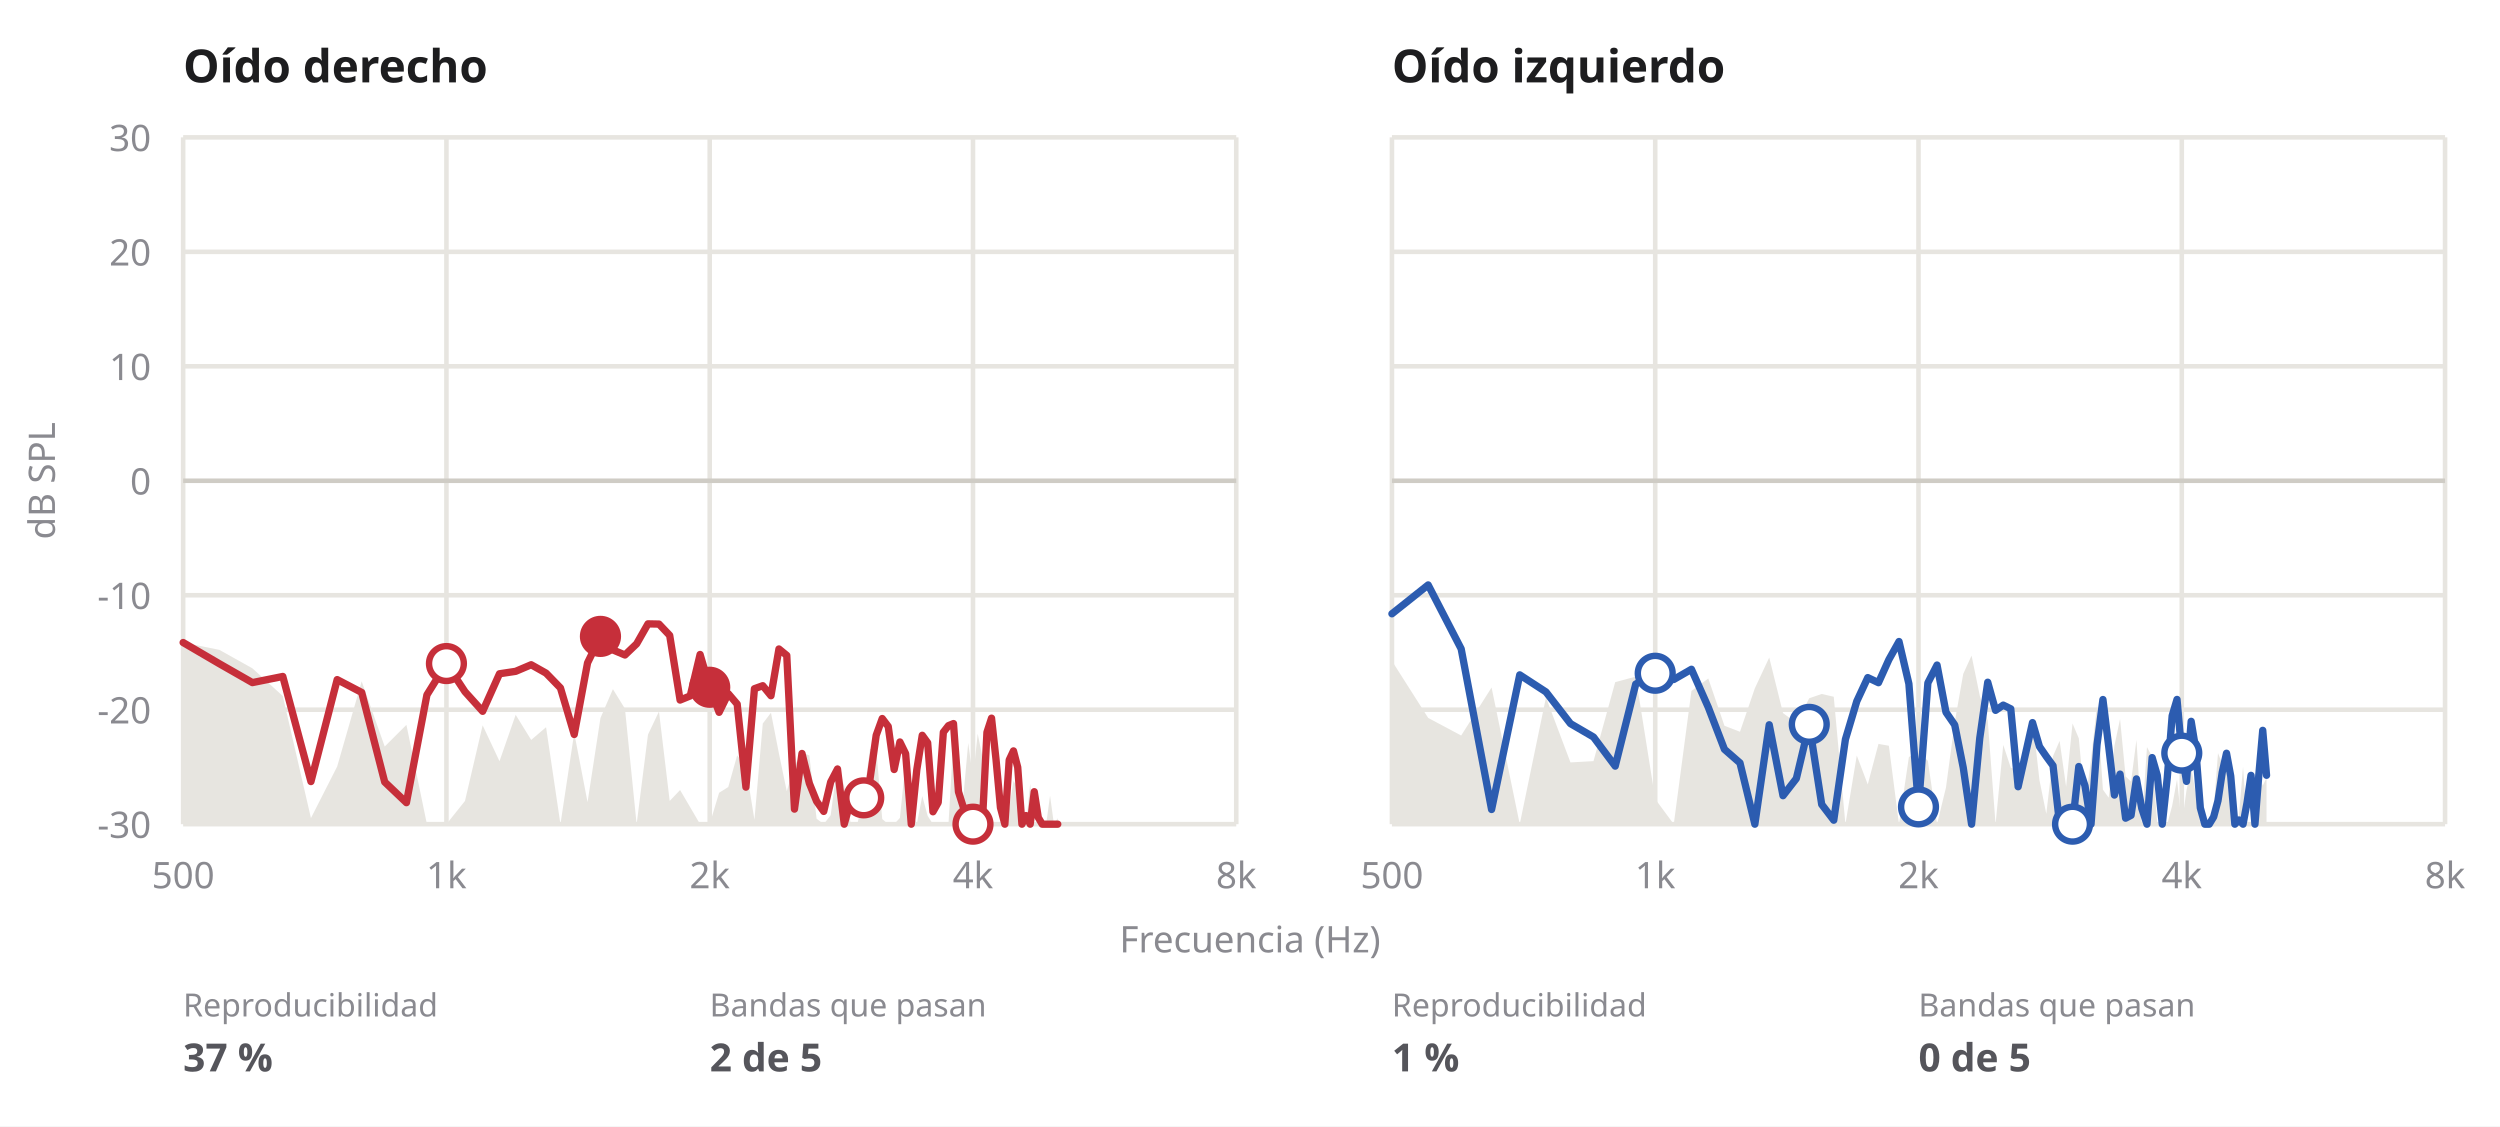
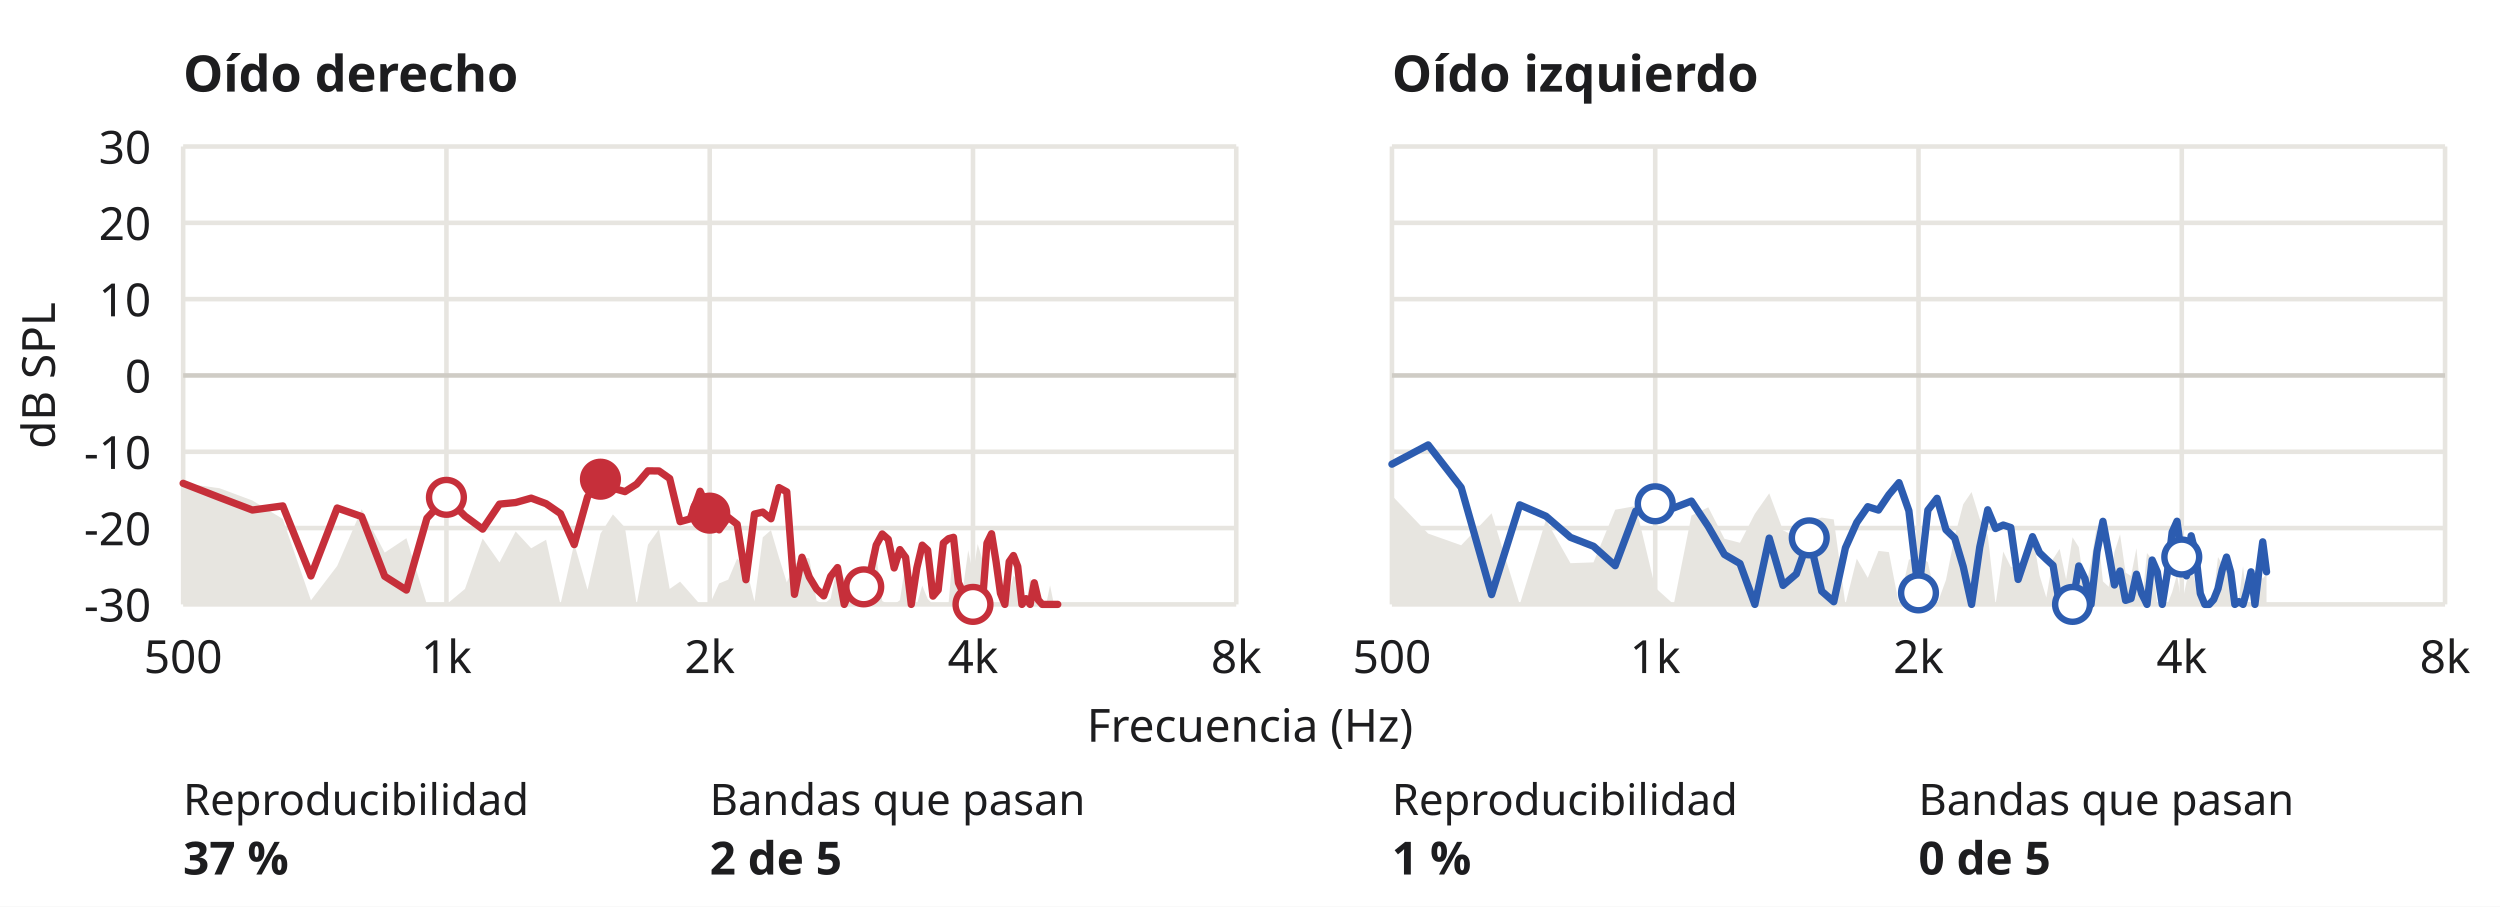
- <svg xmlns="http://www.w3.org/2000/svg" viewBox="0 0 546 246" width="546" height="246" font-family="'Plus Jakarta Sans', sans-serif">
+ <svg xmlns="http://www.w3.org/2000/svg" viewBox="0 0 546 198" width="546" height="198" font-family="'Plus Jakarta Sans', sans-serif">
  <rect width="100%" height="100%" fill="#ffffff" />
-   <line x1="40" y1="30" x2="40" y2="180" stroke="#e7e5e0" stroke-width="1" />
-   <text x="40" y="194" font-size="8" fill="#8a8a90" text-anchor="middle" font-weight="400">500</text>
-   <line x1="97.5" y1="30" x2="97.5" y2="180" stroke="#e7e5e0" stroke-width="1" />
-   <text x="97.5" y="194" font-size="8" fill="#8a8a90" text-anchor="middle" font-weight="400">1k</text>
-   <line x1="155" y1="30" x2="155" y2="180" stroke="#e7e5e0" stroke-width="1" />
-   <text x="155" y="194" font-size="8" fill="#8a8a90" text-anchor="middle" font-weight="400">2k</text>
-   <line x1="212.5" y1="30" x2="212.5" y2="180" stroke="#e7e5e0" stroke-width="1" />
-   <text x="212.5" y="194" font-size="8" fill="#8a8a90" text-anchor="middle" font-weight="400">4k</text>
-   <line x1="270" y1="30" x2="270" y2="180" stroke="#e7e5e0" stroke-width="1" />
-   <text x="270" y="194" font-size="8" fill="#8a8a90" text-anchor="middle" font-weight="400">8k</text>
-   <line x1="40" y1="180" x2="270" y2="180" stroke="#e7e5e0" stroke-width="1" />
-   <text x="33" y="183" font-size="8" fill="#8a8a90" text-anchor="end" font-weight="400">-30</text>
-   <line x1="40" y1="155" x2="270" y2="155" stroke="#e7e5e0" stroke-width="1" />
-   <text x="33" y="158" font-size="8" fill="#8a8a90" text-anchor="end" font-weight="400">-20</text>
-   <line x1="40" y1="130" x2="270" y2="130" stroke="#e7e5e0" stroke-width="1" />
-   <text x="33" y="133" font-size="8" fill="#8a8a90" text-anchor="end" font-weight="400">-10</text>
-   <line x1="40" y1="105" x2="270" y2="105" stroke="#cfccc5" stroke-width="1" />
-   <text x="33" y="108" font-size="8" fill="#8a8a90" text-anchor="end" font-weight="400">0</text>
-   <line x1="40" y1="80" x2="270" y2="80" stroke="#e7e5e0" stroke-width="1" />
-   <text x="33" y="83" font-size="8" fill="#8a8a90" text-anchor="end" font-weight="400">10</text>
-   <line x1="40" y1="55" x2="270" y2="55" stroke="#e7e5e0" stroke-width="1" />
-   <text x="33" y="58" font-size="8" fill="#8a8a90" text-anchor="end" font-weight="400">20</text>
-   <line x1="40" y1="30" x2="270" y2="30" stroke="#e7e5e0" stroke-width="1" />
-   <text x="33" y="33" font-size="8" fill="#8a8a90" text-anchor="end" font-weight="400">30</text>
-   <text x="40" y="18" font-size="10" fill="#1d1d1f" text-anchor="start" font-weight="600">Oído derecho</text>
-   <path d="M40.00,140.34 L47.91,141.93 L55.12,145.96 L61.76,152.01 L67.91,178.67 L73.64,167.40 L78.99,148.80 L84.02,163.04 L88.76,158.31 L93.24,180.00 L97.50,180.00 L101.55,174.93 L105.41,158.41 L109.09,166.25 L112.62,156.11 L116.01,161.60 L119.26,158.82 L122.40,180.00 L125.41,160.07 L128.32,175.20 L131.14,156.82 L133.86,150.51 L136.49,154.78 L139.04,180.00 L141.52,160.44 L143.92,155.39 L146.26,174.93 L148.53,172.54 L150.74,176.31 L152.90,180.00 L155.00,180.00 L157.05,173.14 L159.05,171.89 L161.00,164.96 L162.91,167.56 L164.77,179.04 L166.59,158.02 L168.38,155.66 L170.12,164.57 L171.83,172.80 L173.51,167.22 L175.15,164.30 L176.76,165.00 L178.34,178.80 L179.90,180.00 L181.42,178.04 L182.91,166.86 L184.38,171.69 L185.82,180.00 L187.24,180.00 L188.64,173.76 L190.01,163.57 L191.36,163.49 L192.68,178.88 L193.99,180.00 L195.28,180.00 L196.54,178.63 L197.79,166.45 L199.02,176.72 L200.23,180.00 L201.42,173.84 L202.60,178.18 L203.76,180.00 L204.90,180.00 L206.03,180.00 L207.15,179.92 L208.24,161.03 L209.33,168.55 L210.40,173.92 L211.46,162.26 L212.50,169.87 L213.53,160.25 L214.55,165.27 L215.55,180.00 L216.55,180.00 L217.53,180.00 L218.50,180.00 L219.46,179.80 L220.41,176.46 L221.34,170.55 L222.27,172.13 L223.19,180.00 L224.09,180.00 L224.99,171.18 L225.88,180.00 L226.76,180.00 L227.62,180.00 L228.48,180.00 L229.33,173.77 L230.18,180.00 L231.01,178.69 L231.01,180.00 L230.18,180.00 L229.33,180.00 L228.48,180.00 L227.62,180.00 L226.76,180.00 L225.88,180.00 L224.99,180.00 L224.09,180.00 L223.19,180.00 L222.27,180.00 L221.34,180.00 L220.41,180.00 L219.46,180.00 L218.50,180.00 L217.53,180.00 L216.55,180.00 L215.55,180.00 L214.55,180.00 L213.53,180.00 L212.50,180.00 L211.46,180.00 L210.40,180.00 L209.33,180.00 L208.24,180.00 L207.15,180.00 L206.03,180.00 L204.90,180.00 L203.76,180.00 L202.60,180.00 L201.42,180.00 L200.23,180.00 L199.02,180.00 L197.79,180.00 L196.54,180.00 L195.28,180.00 L193.99,180.00 L192.68,180.00 L191.36,180.00 L190.01,180.00 L188.64,180.00 L187.24,180.00 L185.82,180.00 L184.38,180.00 L182.91,180.00 L181.42,180.00 L179.90,180.00 L178.34,180.00 L176.76,180.00 L175.15,180.00 L173.51,180.00 L171.83,180.00 L170.12,180.00 L168.38,180.00 L166.59,180.00 L164.77,180.00 L162.91,180.00 L161.00,180.00 L159.05,180.00 L157.05,180.00 L155.00,180.00 L152.90,180.00 L150.74,180.00 L148.53,180.00 L146.26,180.00 L143.92,180.00 L141.52,180.00 L139.04,180.00 L136.49,180.00 L133.86,180.00 L131.14,180.00 L128.32,180.00 L125.41,180.00 L122.40,180.00 L119.26,180.00 L116.01,180.00 L112.62,180.00 L109.09,180.00 L105.41,180.00 L101.55,180.00 L97.50,180.00 L93.24,180.00 L88.76,180.00 L84.02,180.00 L78.99,180.00 L73.64,180.00 L67.91,180.00 L61.76,180.00 L55.12,180.00 L47.91,180.00 L40.00,180.00 Z" fill="#e7e5e0" stroke="none" />
-   <path d="M40,140.33 L47.91,144.96 L55.12,149.08 L61.76,147.74 L67.91,170.69 L73.64,148.43 L78.99,151.23 L84.02,170.79 L88.76,175.3 L93.24,151.76 L97.5,144.92 L101.55,151.07 L105.41,155.35 L109.09,147.15 L112.62,146.62 L116.01,145.18 L119.26,147.01 L122.4,150.24 L125.41,160.41 L128.32,144.77 L131.14,138.99 L133.86,141.94 L136.49,143.05 L139.04,140.61 L141.52,136.25 L143.92,136.3 L146.26,138.77 L148.53,152.89 L150.74,151.99 L152.9,142.94 L155,150.1 L157.05,155.57 L159.05,151.49 L161,153.77 L162.91,171.91 L164.77,150.41 L166.59,149.76 L168.38,151.95 L170.12,141.74 L171.83,143.14 L173.51,176.71 L175.15,164.56 L176.76,171.08 L178.34,174.99 L179.9,177.21 L181.42,170.79 L182.91,167.95 L184.38,180 L185.82,174.78 L187.24,171.85 L188.64,174.25 L190.01,170.15 L191.36,160.58 L192.68,156.93 L193.99,158.66 L195.28,168.06 L196.54,162.05 L197.79,164.6 L199.02,180 L200.23,168.1 L201.42,160.59 L202.6,162.22 L203.76,177.29 L204.9,175.26 L206.03,159.91 L207.15,158.48 L208.24,158.03 L209.33,172.94 L210.4,176.32 L211.46,180 L212.5,180 L213.53,180 L214.55,179.6 L215.55,159.93 L216.55,156.85 L217.53,165.87 L218.5,176.39 L219.46,180 L220.41,165.98 L221.34,164 L222.27,167.58 L223.19,180 L224.09,178.12 L224.99,180 L225.88,172.91 L226.76,178.55 L227.62,180 L228.48,180 L229.33,180 L230.18,180 L231.01,180" fill="none" stroke="#c62f3a" stroke-width="1.6" stroke-opacity="1.0" stroke-linejoin="round" stroke-linecap="round" />
-   <circle cx="97.5" cy="144.92" r="3.8" fill="#ffffff" stroke="#c62f3a" stroke-width="1.4" />
-   <circle cx="131.14" cy="138.99" r="3.8" fill="#c62f3a" stroke="#c62f3a" stroke-width="1.4" />
-   <circle cx="155" cy="150.1" r="3.8" fill="#c62f3a" stroke="#c62f3a" stroke-width="1.4" />
-   <circle cx="188.64" cy="174.25" r="3.8" fill="#ffffff" stroke="#c62f3a" stroke-width="1.4" />
-   <circle cx="212.5" cy="180" r="3.8" fill="#ffffff" stroke="#c62f3a" stroke-width="1.4" />
-   <text x="40" y="222" font-size="7" fill="#8a8a90" text-anchor="start" font-weight="400">Reproducibilidad</text>
-   <text x="40" y="234" font-size="8.5" fill="#55555b" text-anchor="start" font-weight="600">37 %</text>
-   <text x="155" y="222" font-size="7" fill="#8a8a90" text-anchor="start" font-weight="400">Bandas que pasan</text>
-   <text x="155" y="234" font-size="8.5" fill="#55555b" text-anchor="start" font-weight="600">2 de 5</text>
-   <line x1="304" y1="30" x2="304" y2="180" stroke="#e7e5e0" stroke-width="1" />
-   <text x="304" y="194" font-size="8" fill="#8a8a90" text-anchor="middle" font-weight="400">500</text>
-   <line x1="361.5" y1="30" x2="361.5" y2="180" stroke="#e7e5e0" stroke-width="1" />
-   <text x="361.5" y="194" font-size="8" fill="#8a8a90" text-anchor="middle" font-weight="400">1k</text>
-   <line x1="419" y1="30" x2="419" y2="180" stroke="#e7e5e0" stroke-width="1" />
-   <text x="419" y="194" font-size="8" fill="#8a8a90" text-anchor="middle" font-weight="400">2k</text>
-   <line x1="476.5" y1="30" x2="476.5" y2="180" stroke="#e7e5e0" stroke-width="1" />
-   <text x="476.5" y="194" font-size="8" fill="#8a8a90" text-anchor="middle" font-weight="400">4k</text>
-   <line x1="534" y1="30" x2="534" y2="180" stroke="#e7e5e0" stroke-width="1" />
-   <text x="534" y="194" font-size="8" fill="#8a8a90" text-anchor="middle" font-weight="400">8k</text>
-   <line x1="304" y1="180" x2="534" y2="180" stroke="#e7e5e0" stroke-width="1" />
-   <line x1="304" y1="155" x2="534" y2="155" stroke="#e7e5e0" stroke-width="1" />
-   <line x1="304" y1="130" x2="534" y2="130" stroke="#e7e5e0" stroke-width="1" />
-   <line x1="304" y1="105" x2="534" y2="105" stroke="#cfccc5" stroke-width="1" />
-   <line x1="304" y1="80" x2="534" y2="80" stroke="#e7e5e0" stroke-width="1" />
-   <line x1="304" y1="55" x2="534" y2="55" stroke="#e7e5e0" stroke-width="1" />
-   <line x1="304" y1="30" x2="534" y2="30" stroke="#e7e5e0" stroke-width="1" />
-   <text x="304" y="18" font-size="10" fill="#1d1d1f" text-anchor="start" font-weight="600">Oído izquierdo</text>
-   <path d="M304.00,144.35 L311.91,156.79 L319.12,160.64 L325.76,150.15 L331.91,180.00 L337.64,152.32 L342.99,166.51 L348.02,166.23 L352.76,148.98 L357.24,147.77 L361.50,174.51 L365.55,180.00 L369.41,150.90 L373.09,148.18 L376.62,158.51 L380.01,159.82 L383.26,150.32 L386.40,143.61 L389.41,155.74 L392.32,157.88 L395.14,152.50 L397.86,151.56 L400.49,152.17 L403.04,180.00 L405.52,165.01 L407.92,171.32 L410.26,162.47 L412.53,162.87 L414.74,180.00 L416.90,165.36 L419.00,163.87 L421.05,166.19 L423.05,180.00 L425.00,172.00 L426.91,157.74 L428.77,147.18 L430.59,143.18 L432.38,151.93 L434.12,157.36 L435.83,180.00 L437.51,162.69 L439.15,167.66 L440.76,168.34 L442.34,167.44 L443.90,156.89 L445.42,170.41 L446.91,177.75 L448.38,165.15 L449.82,161.81 L451.24,171.82 L452.64,158.01 L454.01,161.25 L455.36,175.83 L456.68,165.90 L457.99,153.98 L459.28,172.46 L460.54,174.22 L461.79,162.87 L463.02,157.04 L464.23,169.56 L465.42,170.70 L466.60,161.60 L467.76,180.00 L468.90,163.17 L470.03,165.25 L471.15,180.00 L472.24,180.00 L473.33,180.00 L474.40,175.98 L475.46,170.25 L476.50,180.00 L477.53,172.62 L478.55,167.56 L479.55,173.39 L480.55,180.00 L481.53,180.00 L482.50,180.00 L483.46,176.79 L484.41,164.49 L485.34,166.82 L486.27,165.88 L487.19,168.16 L488.09,180.00 L488.99,178.00 L489.88,167.44 L490.76,180.00 L491.62,179.46 L492.48,176.70 L493.33,169.07 L494.18,171.59 L495.01,169.89 L495.01,180.00 L494.18,180.00 L493.33,180.00 L492.48,180.00 L491.62,180.00 L490.76,180.00 L489.88,180.00 L488.99,180.00 L488.09,180.00 L487.19,180.00 L486.27,180.00 L485.34,180.00 L484.41,180.00 L483.46,180.00 L482.50,180.00 L481.53,180.00 L480.55,180.00 L479.55,180.00 L478.55,180.00 L477.53,180.00 L476.50,180.00 L475.46,180.00 L474.40,180.00 L473.33,180.00 L472.24,180.00 L471.15,180.00 L470.03,180.00 L468.90,180.00 L467.76,180.00 L466.60,180.00 L465.42,180.00 L464.23,180.00 L463.02,180.00 L461.79,180.00 L460.54,180.00 L459.28,180.00 L457.99,180.00 L456.68,180.00 L455.36,180.00 L454.01,180.00 L452.64,180.00 L451.24,180.00 L449.82,180.00 L448.38,180.00 L446.91,180.00 L445.42,180.00 L443.90,180.00 L442.34,180.00 L440.76,180.00 L439.15,180.00 L437.51,180.00 L435.83,180.00 L434.12,180.00 L432.38,180.00 L430.59,180.00 L428.77,180.00 L426.91,180.00 L425.00,180.00 L423.05,180.00 L421.05,180.00 L419.00,180.00 L416.90,180.00 L414.74,180.00 L412.53,180.00 L410.26,180.00 L407.92,180.00 L405.52,180.00 L403.04,180.00 L400.49,180.00 L397.86,180.00 L395.14,180.00 L392.32,180.00 L389.41,180.00 L386.40,180.00 L383.26,180.00 L380.01,180.00 L376.62,180.00 L373.09,180.00 L369.41,180.00 L365.55,180.00 L361.50,180.00 L357.24,180.00 L352.76,180.00 L348.02,180.00 L342.99,180.00 L337.64,180.00 L331.91,180.00 L325.76,180.00 L319.12,180.00 L311.91,180.00 L304.00,180.00 Z" fill="#e7e5e0" stroke="none" />
-   <path d="M304,134.05 L311.91,127.75 L319.12,141.71 L325.76,176.79 L331.91,147.39 L337.64,151.12 L342.99,158.04 L348.02,160.97 L352.76,167.32 L357.24,149.41 L361.5,147.04 L365.55,148.4 L369.41,146.17 L373.09,154.48 L376.62,163.65 L380.01,166.62 L383.26,180 L386.4,158.29 L389.41,173.78 L392.32,170.03 L395.14,158.2 L397.86,175.69 L400.49,179.13 L403.04,161.47 L405.52,153.16 L407.92,147.99 L410.26,149.1 L412.53,144.06 L414.74,140.11 L416.9,149.34 L419,176.23 L421.05,149.14 L423.05,145.25 L425,155.55 L426.91,158.32 L428.77,167.65 L430.59,180 L432.38,161.21 L434.12,149 L435.83,155.14 L437.51,154 L439.15,154.81 L440.76,171.82 L442.34,164.77 L443.9,157.82 L445.42,163.05 L446.91,165.21 L448.38,167.22 L449.82,180 L451.24,180 L452.64,180 L454.01,167.41 L455.36,171.62 L456.68,180 L457.99,162.64 L459.28,152.78 L460.54,163.05 L461.79,173.64 L463.02,169.07 L464.23,178.69 L465.42,178.07 L466.6,170.12 L467.76,176.54 L468.9,180 L470.03,165.46 L471.15,169.35 L472.24,180 L473.33,169.87 L474.4,156.33 L475.46,152.76 L476.5,164.48 L477.53,170.65 L478.55,157.54 L479.55,163.64 L480.55,176.44 L481.53,180 L482.5,180 L483.46,178.41 L484.41,174.86 L485.34,168.65 L486.27,164.51 L487.19,169.49 L488.09,180 L488.99,179.09 L489.88,180 L490.76,175.28 L491.62,169.34 L492.48,180 L493.33,169.19 L494.18,159.51 L495.01,169.32" fill="none" stroke="#2c5cb0" stroke-width="1.6" stroke-opacity="1.0" stroke-linejoin="round" stroke-linecap="round" />
-   <circle cx="361.5" cy="147.04" r="3.8" fill="#ffffff" stroke="#2c5cb0" stroke-width="1.4" />
-   <circle cx="395.14" cy="158.2" r="3.8" fill="#ffffff" stroke="#2c5cb0" stroke-width="1.4" />
-   <circle cx="419" cy="176.23" r="3.8" fill="#ffffff" stroke="#2c5cb0" stroke-width="1.4" />
-   <circle cx="452.64" cy="180" r="3.8" fill="#ffffff" stroke="#2c5cb0" stroke-width="1.4" />
-   <circle cx="476.5" cy="164.48" r="3.8" fill="#ffffff" stroke="#2c5cb0" stroke-width="1.4" />
-   <text x="304" y="222" font-size="7" fill="#8a8a90" text-anchor="start" font-weight="400">Reproducibilidad</text>
-   <text x="304" y="234" font-size="8.5" fill="#55555b" text-anchor="start" font-weight="600">1 %</text>
-   <text x="419" y="222" font-size="7" fill="#8a8a90" text-anchor="start" font-weight="400">Bandas que pasan</text>
-   <text x="419" y="234" font-size="8.5" fill="#55555b" text-anchor="start" font-weight="600">0 de 5</text>
-   <text x="273" y="208" font-size="8" fill="#8a8a90" text-anchor="middle" font-weight="400">Frecuencia (Hz)</text>
-   <text x="12" y="105" font-size="8" fill="#8a8a90" text-anchor="middle" font-weight="400" transform="rotate(-90 12 105.0)">dB SPL</text>
+   <line x1="40" y1="32" x2="40" y2="132" stroke="#e7e5e0" stroke-width="1" />
+   <text x="40" y="147" font-size="10" fill="#1d1d1f" text-anchor="middle" font-weight="400">500</text>
+   <line x1="97.5" y1="32" x2="97.5" y2="132" stroke="#e7e5e0" stroke-width="1" />
+   <text x="97.5" y="147" font-size="10" fill="#1d1d1f" text-anchor="middle" font-weight="400">1k</text>
+   <line x1="155" y1="32" x2="155" y2="132" stroke="#e7e5e0" stroke-width="1" />
+   <text x="155" y="147" font-size="10" fill="#1d1d1f" text-anchor="middle" font-weight="400">2k</text>
+   <line x1="212.5" y1="32" x2="212.5" y2="132" stroke="#e7e5e0" stroke-width="1" />
+   <text x="212.5" y="147" font-size="10" fill="#1d1d1f" text-anchor="middle" font-weight="400">4k</text>
+   <line x1="270" y1="32" x2="270" y2="132" stroke="#e7e5e0" stroke-width="1" />
+   <text x="270" y="147" font-size="10" fill="#1d1d1f" text-anchor="middle" font-weight="400">8k</text>
+   <line x1="40" y1="132" x2="270" y2="132" stroke="#e7e5e0" stroke-width="1" />
+   <text x="33" y="135.75" font-size="10" fill="#1d1d1f" text-anchor="end" font-weight="400">-30</text>
+   <line x1="40" y1="115.33" x2="270" y2="115.33" stroke="#e7e5e0" stroke-width="1" />
+   <text x="33" y="119.08" font-size="10" fill="#1d1d1f" text-anchor="end" font-weight="400">-20</text>
+   <line x1="40" y1="98.67" x2="270" y2="98.67" stroke="#e7e5e0" stroke-width="1" />
+   <text x="33" y="102.42" font-size="10" fill="#1d1d1f" text-anchor="end" font-weight="400">-10</text>
+   <line x1="40" y1="82" x2="270" y2="82" stroke="#cfccc5" stroke-width="1" />
+   <text x="33" y="85.75" font-size="10" fill="#1d1d1f" text-anchor="end" font-weight="400">0</text>
+   <line x1="40" y1="65.33" x2="270" y2="65.33" stroke="#e7e5e0" stroke-width="1" />
+   <text x="33" y="69.08" font-size="10" fill="#1d1d1f" text-anchor="end" font-weight="400">10</text>
+   <line x1="40" y1="48.67" x2="270" y2="48.67" stroke="#e7e5e0" stroke-width="1" />
+   <text x="33" y="52.42" font-size="10" fill="#1d1d1f" text-anchor="end" font-weight="400">20</text>
+   <line x1="40" y1="32" x2="270" y2="32" stroke="#e7e5e0" stroke-width="1" />
+   <text x="33" y="35.75" font-size="10" fill="#1d1d1f" text-anchor="end" font-weight="400">30</text>
+   <text x="40" y="20" font-size="11" fill="#1d1d1f" text-anchor="start" font-weight="600">Oído derecho</text>
+   <path d="M40.00,105.56 L47.91,106.62 L55.12,109.31 L61.76,113.34 L67.91,131.11 L73.64,123.60 L78.99,111.20 L84.02,120.69 L88.76,117.54 L93.24,132.00 L97.50,132.00 L101.55,128.62 L105.41,117.61 L109.09,122.84 L112.62,116.07 L116.01,119.74 L119.26,117.88 L122.40,132.00 L125.41,118.71 L128.32,128.80 L131.14,116.55 L133.86,112.34 L136.49,115.19 L139.04,132.00 L141.52,118.96 L143.92,115.59 L146.26,128.62 L148.53,127.03 L150.74,129.54 L152.90,132.00 L155.00,132.00 L157.05,127.43 L159.05,126.59 L161.00,121.97 L162.91,123.71 L164.77,131.36 L166.59,117.35 L168.38,115.78 L170.12,121.72 L171.83,127.20 L173.51,123.48 L175.15,121.53 L176.76,122.00 L178.34,131.20 L179.90,132.00 L181.42,130.69 L182.91,123.24 L184.38,126.46 L185.82,132.00 L187.24,132.00 L188.64,127.84 L190.01,121.05 L191.36,120.99 L192.68,131.25 L193.99,132.00 L195.28,132.00 L196.54,131.08 L197.79,122.97 L199.02,129.81 L200.23,132.00 L201.42,127.89 L202.60,130.79 L203.76,132.00 L204.90,132.00 L206.03,132.00 L207.15,131.95 L208.24,119.35 L209.33,124.37 L210.40,127.95 L211.46,120.17 L212.50,125.25 L213.53,118.83 L214.55,122.18 L215.55,132.00 L216.55,132.00 L217.53,132.00 L218.50,132.00 L219.46,131.87 L220.41,129.64 L221.34,125.70 L222.27,126.75 L223.19,132.00 L224.09,132.00 L224.99,126.12 L225.88,132.00 L226.76,132.00 L227.62,132.00 L228.48,132.00 L229.33,127.85 L230.18,132.00 L231.01,131.13 L231.01,132.00 L230.18,132.00 L229.33,132.00 L228.48,132.00 L227.62,132.00 L226.76,132.00 L225.88,132.00 L224.99,132.00 L224.09,132.00 L223.19,132.00 L222.27,132.00 L221.34,132.00 L220.41,132.00 L219.46,132.00 L218.50,132.00 L217.53,132.00 L216.55,132.00 L215.55,132.00 L214.55,132.00 L213.53,132.00 L212.50,132.00 L211.46,132.00 L210.40,132.00 L209.33,132.00 L208.24,132.00 L207.15,132.00 L206.03,132.00 L204.90,132.00 L203.76,132.00 L202.60,132.00 L201.42,132.00 L200.23,132.00 L199.02,132.00 L197.79,132.00 L196.54,132.00 L195.28,132.00 L193.99,132.00 L192.68,132.00 L191.36,132.00 L190.01,132.00 L188.64,132.00 L187.24,132.00 L185.82,132.00 L184.38,132.00 L182.91,132.00 L181.42,132.00 L179.90,132.00 L178.34,132.00 L176.76,132.00 L175.15,132.00 L173.51,132.00 L171.83,132.00 L170.12,132.00 L168.38,132.00 L166.59,132.00 L164.77,132.00 L162.91,132.00 L161.00,132.00 L159.05,132.00 L157.05,132.00 L155.00,132.00 L152.90,132.00 L150.74,132.00 L148.53,132.00 L146.26,132.00 L143.92,132.00 L141.52,132.00 L139.04,132.00 L136.49,132.00 L133.86,132.00 L131.14,132.00 L128.32,132.00 L125.41,132.00 L122.40,132.00 L119.26,132.00 L116.01,132.00 L112.62,132.00 L109.09,132.00 L105.41,132.00 L101.55,132.00 L97.50,132.00 L93.24,132.00 L88.76,132.00 L84.02,132.00 L78.99,132.00 L73.64,132.00 L67.91,132.00 L61.76,132.00 L55.12,132.00 L47.91,132.00 L40.00,132.00 Z" fill="#e7e5e0" stroke="none" />
+   <path d="M40,105.56 L47.91,108.64 L55.12,111.39 L61.76,110.49 L67.91,125.79 L73.64,110.95 L78.99,112.82 L84.02,125.86 L88.76,128.87 L93.24,113.18 L97.5,108.62 L101.55,112.71 L105.41,115.56 L109.09,110.1 L112.62,109.75 L116.01,108.79 L119.26,110 L122.4,112.16 L125.41,118.94 L128.32,108.52 L131.14,104.66 L133.86,106.62 L136.49,107.37 L139.04,105.74 L141.52,102.83 L143.92,102.86 L146.26,104.51 L148.53,113.93 L150.74,113.32 L152.9,107.29 L155,112.07 L157.05,115.72 L159.05,112.99 L161,114.51 L162.91,126.61 L164.77,112.27 L166.59,111.84 L168.38,113.3 L170.12,106.49 L171.83,107.42 L173.51,129.8 L175.15,121.7 L176.76,126.05 L178.34,128.66 L179.9,130.14 L181.42,125.86 L182.91,123.96 L184.38,132 L185.82,128.52 L187.24,126.57 L188.64,128.17 L190.01,125.43 L191.36,119.05 L192.68,116.62 L193.99,117.78 L195.28,124.04 L196.54,120.03 L197.79,121.74 L199.02,132 L200.23,124.07 L201.42,119.06 L202.6,120.15 L203.76,130.19 L204.9,128.84 L206.03,118.6 L207.15,117.65 L208.24,117.35 L209.33,127.29 L210.4,129.54 L211.46,132 L212.5,132 L213.53,132 L214.55,131.73 L215.55,118.62 L216.55,116.57 L217.53,122.58 L218.5,129.59 L219.46,132 L220.41,122.66 L221.34,121.33 L222.27,123.72 L223.19,132 L224.09,130.75 L224.99,132 L225.88,127.28 L226.76,131.03 L227.62,132 L228.48,132 L229.33,132 L230.18,132 L231.01,132" fill="none" stroke="#c62f3a" stroke-width="1.6" stroke-opacity="1.0" stroke-linejoin="round" stroke-linecap="round" />
+   <circle cx="97.5" cy="108.62" r="3.8" fill="#ffffff" stroke="#c62f3a" stroke-width="1.4" />
+   <circle cx="131.14" cy="104.66" r="3.8" fill="#c62f3a" stroke="#c62f3a" stroke-width="1.4" />
+   <circle cx="155" cy="112.07" r="3.8" fill="#c62f3a" stroke="#c62f3a" stroke-width="1.4" />
+   <circle cx="188.64" cy="128.17" r="3.8" fill="#ffffff" stroke="#c62f3a" stroke-width="1.4" />
+   <circle cx="212.5" cy="132" r="3.8" fill="#ffffff" stroke="#c62f3a" stroke-width="1.4" />
+   <text x="40" y="178" font-size="9.5" fill="#1d1d1f" text-anchor="start" font-weight="400">Reproducibilidad</text>
+   <text x="40" y="191" font-size="10" fill="#1d1d1f" text-anchor="start" font-weight="600">37 %</text>
+   <text x="155" y="178" font-size="9.5" fill="#1d1d1f" text-anchor="start" font-weight="400">Bandas que pasan</text>
+   <text x="155" y="191" font-size="10" fill="#1d1d1f" text-anchor="start" font-weight="600">2 de 5</text>
+   <line x1="304" y1="32" x2="304" y2="132" stroke="#e7e5e0" stroke-width="1" />
+   <text x="304" y="147" font-size="10" fill="#1d1d1f" text-anchor="middle" font-weight="400">500</text>
+   <line x1="361.5" y1="32" x2="361.5" y2="132" stroke="#e7e5e0" stroke-width="1" />
+   <text x="361.5" y="147" font-size="10" fill="#1d1d1f" text-anchor="middle" font-weight="400">1k</text>
+   <line x1="419" y1="32" x2="419" y2="132" stroke="#e7e5e0" stroke-width="1" />
+   <text x="419" y="147" font-size="10" fill="#1d1d1f" text-anchor="middle" font-weight="400">2k</text>
+   <line x1="476.5" y1="32" x2="476.5" y2="132" stroke="#e7e5e0" stroke-width="1" />
+   <text x="476.5" y="147" font-size="10" fill="#1d1d1f" text-anchor="middle" font-weight="400">4k</text>
+   <line x1="534" y1="32" x2="534" y2="132" stroke="#e7e5e0" stroke-width="1" />
+   <text x="534" y="147" font-size="10" fill="#1d1d1f" text-anchor="middle" font-weight="400">8k</text>
+   <line x1="304" y1="132" x2="534" y2="132" stroke="#e7e5e0" stroke-width="1" />
+   <line x1="304" y1="115.33" x2="534" y2="115.33" stroke="#e7e5e0" stroke-width="1" />
+   <line x1="304" y1="98.67" x2="534" y2="98.67" stroke="#e7e5e0" stroke-width="1" />
+   <line x1="304" y1="82" x2="534" y2="82" stroke="#cfccc5" stroke-width="1" />
+   <line x1="304" y1="65.33" x2="534" y2="65.33" stroke="#e7e5e0" stroke-width="1" />
+   <line x1="304" y1="48.67" x2="534" y2="48.67" stroke="#e7e5e0" stroke-width="1" />
+   <line x1="304" y1="32" x2="534" y2="32" stroke="#e7e5e0" stroke-width="1" />
+   <text x="304" y="20" font-size="11" fill="#1d1d1f" text-anchor="start" font-weight="600">Oído izquierdo</text>
+   <path d="M304.00,108.23 L311.91,116.53 L319.12,119.09 L325.76,112.10 L331.91,132.00 L337.64,113.55 L342.99,123.00 L348.02,122.82 L352.76,111.32 L357.24,110.52 L361.50,128.34 L365.55,132.00 L369.41,112.60 L373.09,110.79 L376.62,117.67 L380.01,118.54 L383.26,112.21 L386.40,107.74 L389.41,115.82 L392.32,117.26 L395.14,113.67 L397.86,113.04 L400.49,113.44 L403.04,132.00 L405.52,122.01 L407.92,126.21 L410.26,120.31 L412.53,120.58 L414.74,132.00 L416.90,122.24 L419.00,121.25 L421.05,122.79 L423.05,132.00 L425.00,126.67 L426.91,117.16 L428.77,110.12 L430.59,107.46 L432.38,113.29 L434.12,116.90 L435.83,132.00 L437.51,120.46 L439.15,123.77 L440.76,124.22 L442.34,123.63 L443.90,116.59 L445.42,125.61 L446.91,130.50 L448.38,122.10 L449.82,119.87 L451.24,126.55 L452.64,117.34 L454.01,119.50 L455.36,129.22 L456.68,122.60 L457.99,114.65 L459.28,126.98 L460.54,128.15 L461.79,120.58 L463.02,116.69 L464.23,125.04 L465.42,125.80 L466.60,119.73 L467.76,132.00 L468.90,120.78 L470.03,122.16 L471.15,132.00 L472.24,132.00 L473.33,132.00 L474.40,129.32 L475.46,125.50 L476.50,132.00 L477.53,127.08 L478.55,123.71 L479.55,127.59 L480.55,132.00 L481.53,132.00 L482.50,132.00 L483.46,129.86 L484.41,121.66 L485.34,123.22 L486.27,122.58 L487.19,124.11 L488.09,132.00 L488.99,130.67 L489.88,123.63 L490.76,132.00 L491.62,131.64 L492.48,129.80 L493.33,124.71 L494.18,126.40 L495.01,125.26 L495.01,132.00 L494.18,132.00 L493.33,132.00 L492.48,132.00 L491.62,132.00 L490.76,132.00 L489.88,132.00 L488.99,132.00 L488.09,132.00 L487.19,132.00 L486.27,132.00 L485.34,132.00 L484.41,132.00 L483.46,132.00 L482.50,132.00 L481.53,132.00 L480.55,132.00 L479.55,132.00 L478.55,132.00 L477.53,132.00 L476.50,132.00 L475.46,132.00 L474.40,132.00 L473.33,132.00 L472.24,132.00 L471.15,132.00 L470.03,132.00 L468.90,132.00 L467.76,132.00 L466.60,132.00 L465.42,132.00 L464.23,132.00 L463.02,132.00 L461.79,132.00 L460.54,132.00 L459.28,132.00 L457.99,132.00 L456.68,132.00 L455.36,132.00 L454.01,132.00 L452.64,132.00 L451.24,132.00 L449.82,132.00 L448.38,132.00 L446.91,132.00 L445.42,132.00 L443.90,132.00 L442.34,132.00 L440.76,132.00 L439.15,132.00 L437.51,132.00 L435.83,132.00 L434.12,132.00 L432.38,132.00 L430.59,132.00 L428.77,132.00 L426.91,132.00 L425.00,132.00 L423.05,132.00 L421.05,132.00 L419.00,132.00 L416.90,132.00 L414.74,132.00 L412.53,132.00 L410.26,132.00 L407.92,132.00 L405.52,132.00 L403.04,132.00 L400.49,132.00 L397.86,132.00 L395.14,132.00 L392.32,132.00 L389.41,132.00 L386.40,132.00 L383.26,132.00 L380.01,132.00 L376.62,132.00 L373.09,132.00 L369.41,132.00 L365.55,132.00 L361.50,132.00 L357.24,132.00 L352.76,132.00 L348.02,132.00 L342.99,132.00 L337.64,132.00 L331.91,132.00 L325.76,132.00 L319.12,132.00 L311.91,132.00 L304.00,132.00 Z" fill="#e7e5e0" stroke="none" />
+   <path d="M304,101.37 L311.91,97.17 L319.12,106.47 L325.76,129.86 L331.91,110.26 L337.64,112.74 L342.99,117.36 L348.02,119.31 L352.76,123.55 L357.24,111.61 L361.5,110.03 L365.55,110.93 L369.41,109.44 L373.09,114.99 L376.62,121.1 L380.01,123.08 L383.26,132 L386.4,117.53 L389.41,127.85 L392.32,125.35 L395.14,117.47 L397.86,129.12 L400.49,131.42 L403.04,119.65 L405.52,114.11 L407.92,110.66 L410.26,111.4 L412.53,108.04 L414.74,105.41 L416.9,111.56 L419,129.49 L421.05,111.42 L423.05,108.83 L425,115.7 L426.91,117.54 L428.77,123.77 L430.59,132 L432.38,119.48 L434.12,111.34 L435.83,115.43 L437.51,114.67 L439.15,115.21 L440.76,126.55 L442.34,121.84 L443.9,117.21 L445.42,120.7 L446.91,122.14 L448.38,123.48 L449.82,132 L451.24,132 L452.64,132 L454.01,123.61 L455.36,126.41 L456.68,132 L457.99,120.43 L459.28,113.86 L460.54,120.7 L461.79,127.76 L463.02,124.71 L464.23,131.12 L465.42,130.72 L466.6,125.41 L467.76,129.69 L468.9,132 L470.03,122.31 L471.15,124.9 L472.24,132 L473.33,125.25 L474.4,116.22 L475.46,113.84 L476.5,121.65 L477.53,125.77 L478.55,117.02 L479.55,121.09 L480.55,129.63 L481.53,132 L482.5,132 L483.46,130.94 L484.41,128.57 L485.34,124.43 L486.27,121.67 L487.19,124.99 L488.09,132 L488.99,131.39 L489.88,132 L490.76,128.85 L491.62,124.89 L492.48,132 L493.33,124.79 L494.18,118.34 L495.01,124.88" fill="none" stroke="#2c5cb0" stroke-width="1.6" stroke-opacity="1.0" stroke-linejoin="round" stroke-linecap="round" />
+   <circle cx="361.5" cy="110.03" r="3.8" fill="#ffffff" stroke="#2c5cb0" stroke-width="1.4" />
+   <circle cx="395.14" cy="117.47" r="3.8" fill="#ffffff" stroke="#2c5cb0" stroke-width="1.4" />
+   <circle cx="419" cy="129.49" r="3.8" fill="#ffffff" stroke="#2c5cb0" stroke-width="1.4" />
+   <circle cx="452.64" cy="132" r="3.8" fill="#ffffff" stroke="#2c5cb0" stroke-width="1.4" />
+   <circle cx="476.5" cy="121.65" r="3.8" fill="#ffffff" stroke="#2c5cb0" stroke-width="1.4" />
+   <text x="304" y="178" font-size="9.5" fill="#1d1d1f" text-anchor="start" font-weight="400">Reproducibilidad</text>
+   <text x="304" y="191" font-size="10" fill="#1d1d1f" text-anchor="start" font-weight="600">1 %</text>
+   <text x="419" y="178" font-size="9.5" fill="#1d1d1f" text-anchor="start" font-weight="400">Bandas que pasan</text>
+   <text x="419" y="191" font-size="10" fill="#1d1d1f" text-anchor="start" font-weight="600">0 de 5</text>
+   <text x="273" y="162" font-size="10" fill="#1d1d1f" text-anchor="middle" font-weight="400">Frecuencia (Hz)</text>
+   <text x="12" y="82" font-size="10" fill="#1d1d1f" text-anchor="middle" font-weight="400" transform="rotate(-90 12 82.0)">dB SPL</text>
</svg>
